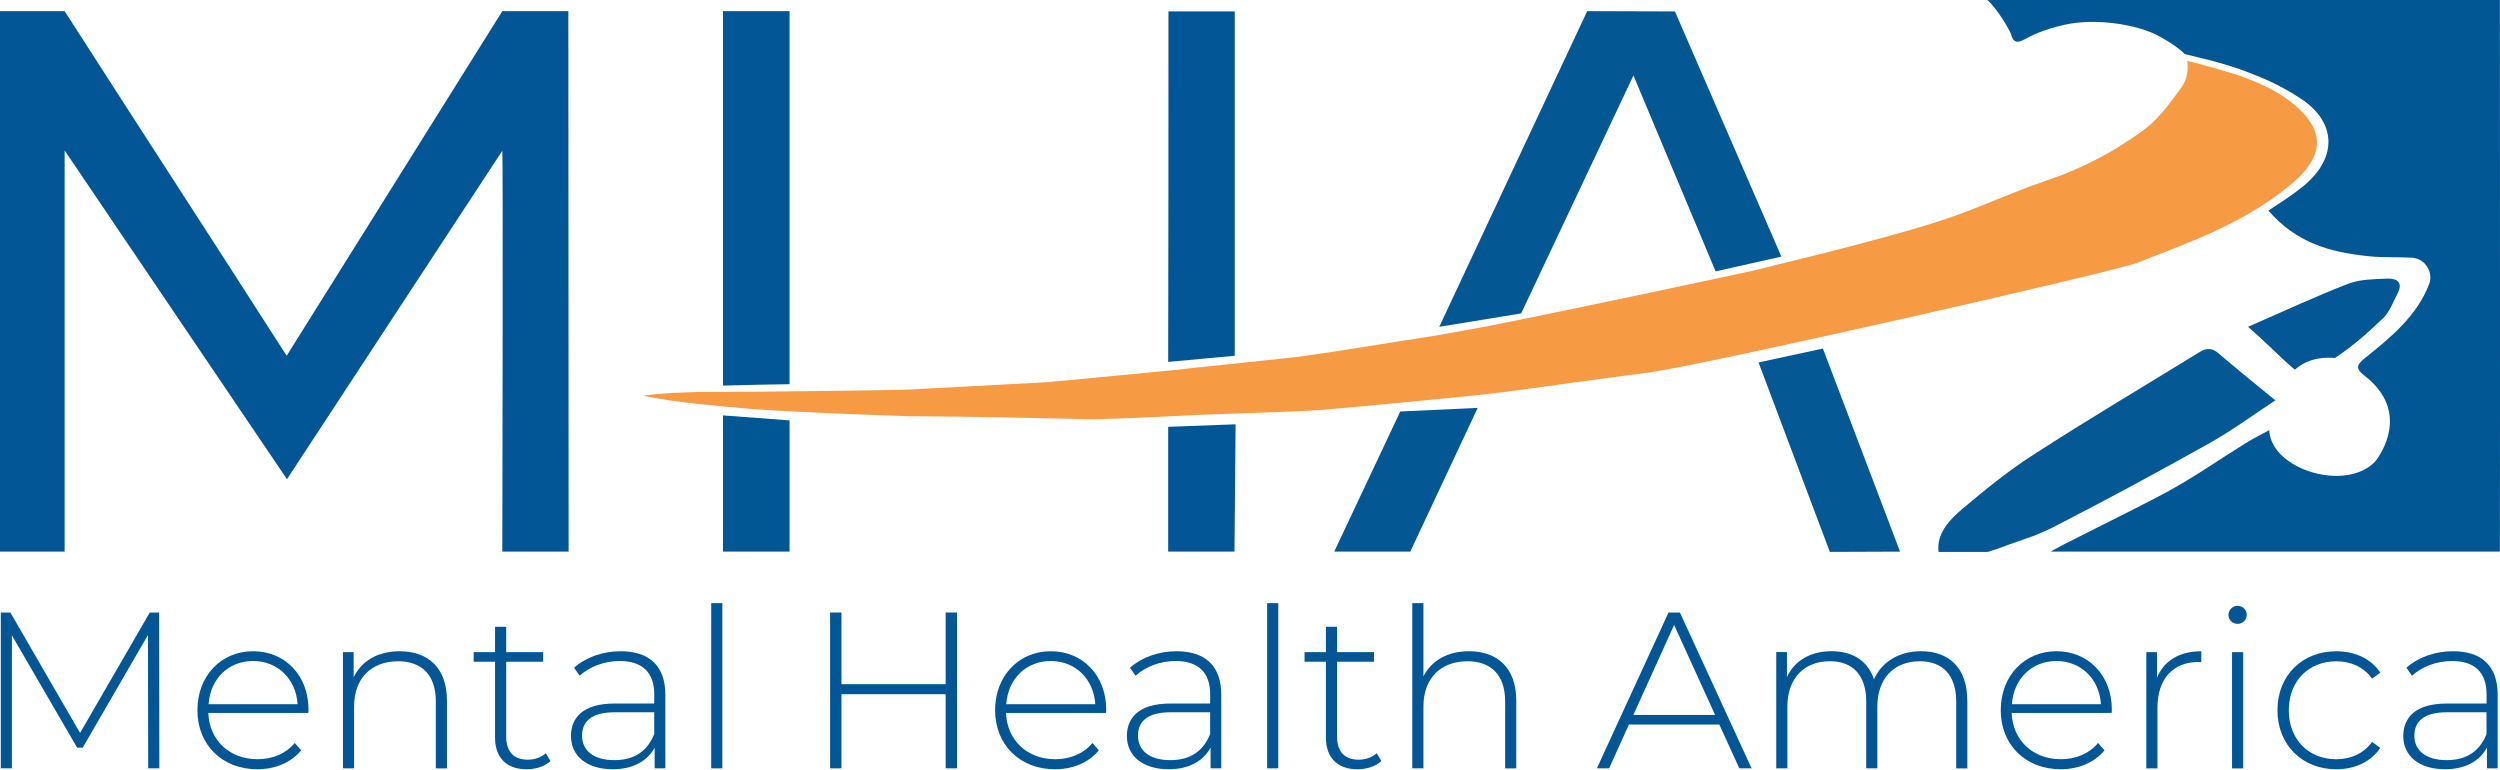
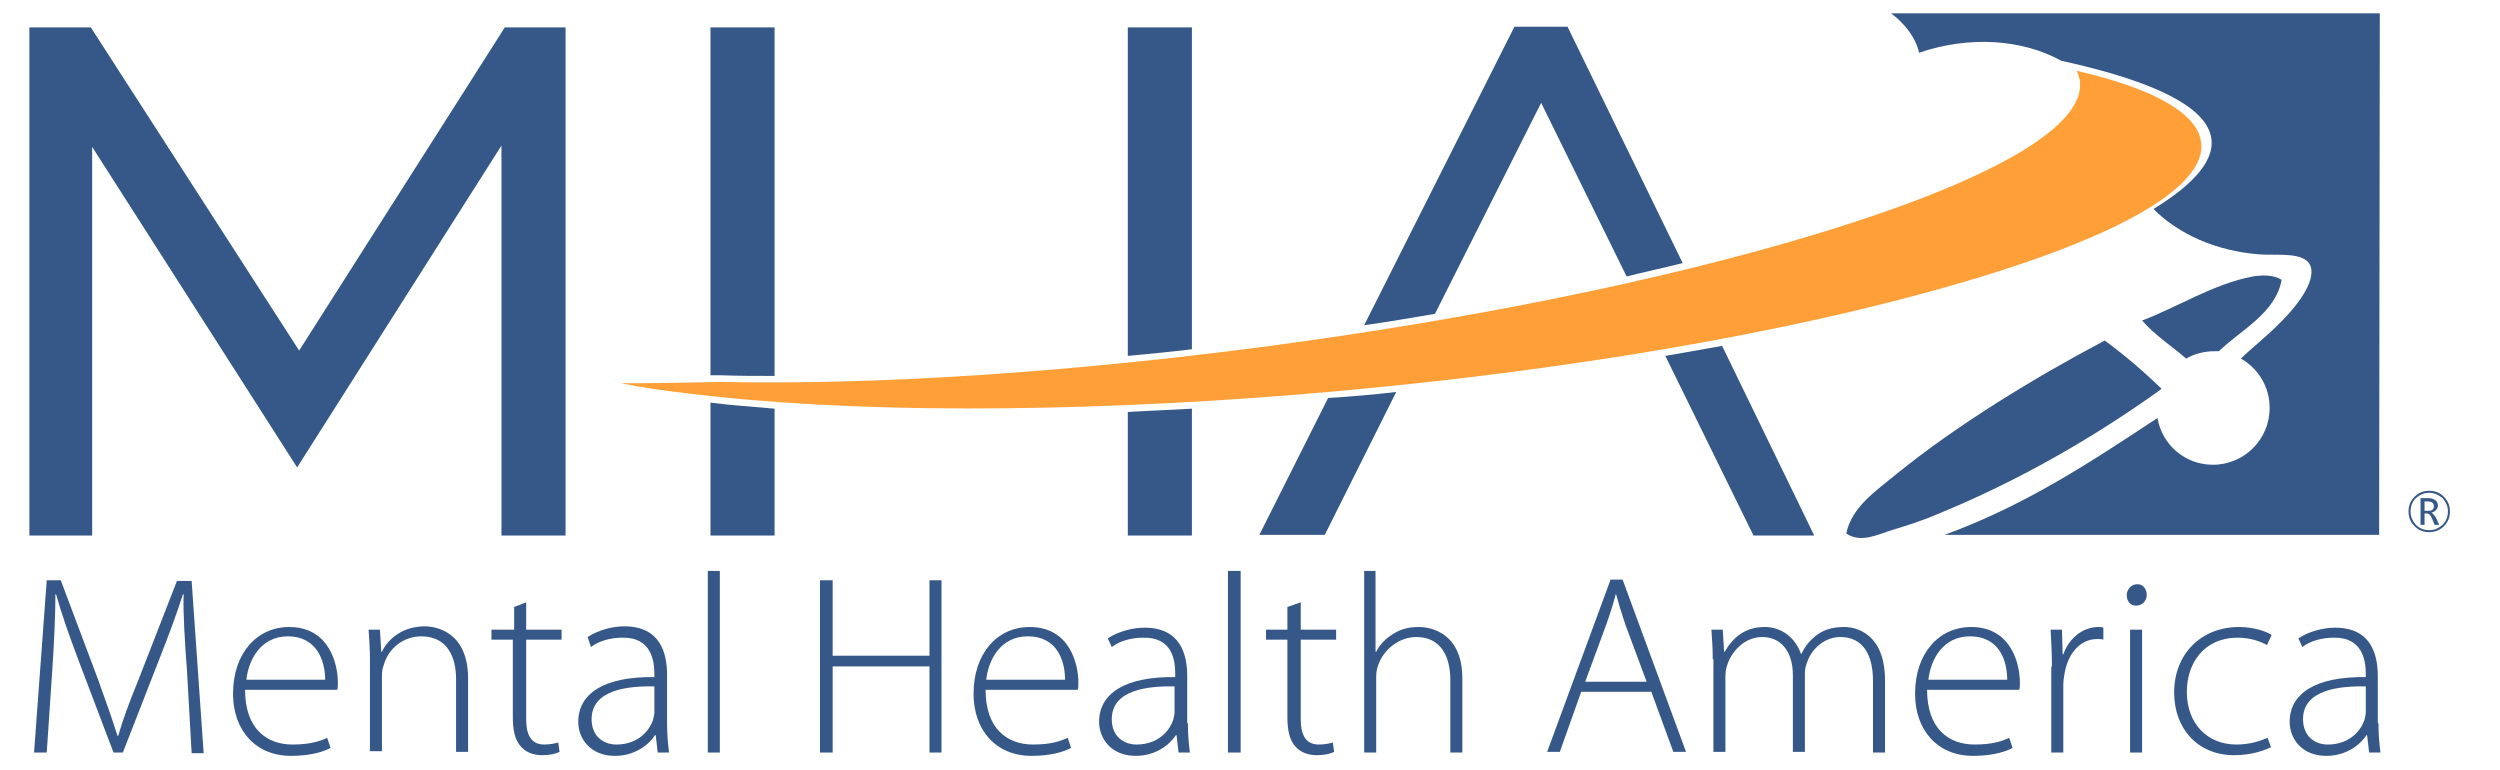
- <svg xmlns="http://www.w3.org/2000/svg" id="Layer_1" viewBox="0 0 897.34 276.11">
-   <defs>
-     <style>.cls-1{fill:#035794;}.cls-2{fill:#005793;}.cls-3{fill:#045893;}.cls-4{fill:#025695;}.cls-5{fill:#035894;}.cls-6{fill:#015694;}.cls-7{fill:#f69a44;}</style>
-   </defs>
-   <path class="cls-4" d="M0,198V4H23.2c25.9,40.4,53.5,82.8,79.7,123.7h0L180.3,4h23.7v1.4l.1,192.6h-23.8s.3-142.1,0-143.9l-77.3,117.9L23.2,54V198" />
-   <path class="cls-6" d="M736.2,198c.5-.9,29.1-14.6,42.3-21.8,9.5-5.2,18.3-11.4,27.5-17.1,2.7-1.7,5.6-3.1,8.5-4.7,.7,14.3,27.7,22.3,38.1,11.2,4.5-5.9,10.6-19.4-3.7-30.6-3.5-2.7-3.2-3.9,0-6.5,9.2-7.4,18.5-14.9,23-26.5,1.6-4.2-1.3-9.2-6.2-9.5-5.1-.3-10.2,0-15.2-.5-14.8-1.5-26.3-5-36.3-16.4,7.3-4.8,8.4-5.5,12.7-8.9,12.3-10.2,11.6-22.9-.9-31.2-6.9-4.5-12.3-7.1-21.9-10.6-2-.7-8.1-2.7-14.2-4.1-1.1-.3-4.7-1.1-5.7-1.4,0,0-2.9-3.1-9.8-6.7-6.5-3.5-21.4-6.5-33.4-3.8-7.6,1.7-12.1,4-14.3,5.2-2.7,1.5-4.1,1.2-4.9-1.9-.4-1.3-5-9.3-8.5-12.2h184c0,65,.1,133,0,198h-161.1Z" />
-   <path class="cls-3" d="M695.8,198c-.7-6.2,3.6-11.2,8.4-15.2,8.2-6.9,16.6-13.8,25.7-19.6,19.6-12.7,39.6-24.5,59.4-36.7,2.5-1.6,4.6-1.8,7.1,.4,6.4,5.5,13,10.8,20.3,16.8-8.5,5.6-15.8,11-23.7,15.4-18.2,10.2-36.5,20.1-55,29.6-7,3.6-9.5,4.1-17,6.8-.9,.3-4.1,1.6-7.5,2.6h-17.7v-.1h0Z" />
-   <path class="cls-3" d="M654.3,125.1l27.7,72.9-25.2,.1-25.6-68,23.1-5Z" />
-   <path class="cls-5" d="M478.9,198l23.7-50.3,27.8-1.3-24.2,51.6h-27.3Z" />
-   <path class="cls-2" d="M259.5,198v-48.9c8,.6,16,1.2,23.9,1.8v47.1h-23.9Z" />
-   <path class="cls-7" d="M767.5,94.2c-7.4,3.1-156.1,36.9-175.6,39.5-16.6,2.1-43.2,5.9-51.9,7-7.1,.9-14.3,1.6-21.5,2.3-13.9,1.4-27.7,2.7-41.6,3.9-6.1,.5-12.2,.8-18.3,1-9.4,.4-18.8,.6-28.2,1-12.3,.6-24.7,1.3-37.8,1.6-22.4-.5-44.3-1-65.9-1.1-.6,0-37.4-1.2-55.4-2.5-7.2-.5-14.4-1.3-21.5-2-6.3-.7-12.7-1.5-18.9-2.9,6.6-.9,13-1.1,20-1.3,24.1,0,74.1-.7,75.9-.9,12.1-.6,23.8-1.3,35.5-1.9,5.9-.3,11.8-.5,17.7-1.1,14.2-1.3,28.3-2.7,42.9-4.1,7.5-1,38.1-3.9,45.8-5,14.9-2.1,29.8-4.7,45.2-7,7.1-1.2,13.8-2.5,21-3.8,28.9-5.7,92.1-19.2,95.4-20,10.9-2.8,21.9-5.3,32.8-8.2,12-3.2,24.1-6.3,35.9-10.3,11.9-4,23.4-9.5,35.3-13.5,12.9-4.3,24.7-10.5,35.5-18.5,5.2-3.9,9.2-9.6,13.1-14.9,2.5-3.4,2.5-6.8,2.2-9.6,3.3,.6,15.8,4.3,17.7,4.9,8.8,3.1,17.3,6.8,23.9,13.8,5.3,5.7,8.4,13.3-1.7,23.2-18.1,16.6-42.4,24.2-57.5,30.4Z" />
-   <path class="cls-1" d="M823.7,132.7c-5.9-5-10.5-10-16.8-15.4,13.1-5.7,24.4-11,36.1-15.5,4.3-1.6,9.3-1.6,14-1.8,3.4-.1,5.6,1.4,3.6,5.3-1.6,3-2.8,6.5-5.1,8.8-5.4,5.2-11.2,10.3-17.4,14.4-2.6-.2-8.9-.6-14.4,4.2Z" />
-   <polyline class="cls-5" points="639.4 92.1 615.8 97.4 586.3 27.1 546 112.5 516.6 117.3 569.7 4 601.2 4.1" />
-   <path class="cls-4" d="M283.4,4h-23.9V138.4c8-.2,16-.4,23.9-.5V4Z" />
-   <path class="cls-4" d="M443.2,4.1h-23.8c0,41.9,0,83.9-.1,125.8,8-.7,15.9-1.5,23.9-2.2V4.1Z" />
-   <path class="cls-4" d="M443.5,152.3c-8.1,.3-16.1,.6-24.2,.9v44.8h23.8c.1-15.2,.3-30.5,.4-45.7Z" />
+ <svg xmlns="http://www.w3.org/2000/svg" version="1.1" id="Layer_1" x="0px" y="0px" viewBox="0 0 374.4 115.2" style="enable-background:new 0 0 374.4 115.2;" xml:space="preserve">
+   <style type="text/css">
+ 	.st0{fill:#365888;}
+ 	.st1{fill:#FF9F37;}
+ </style>
+   <path class="st0" d="M209.1,58.7l-10.7,21.4h-9.8l10.3-20.5C202.3,59.4,205.7,59.1,209.1,58.7L209.1,58.7z M257.9,51.8l13.8,28.4  h-9.1l-13.2-26.9C252.3,52.8,255.1,52.3,257.9,51.8L257.9,51.8z M234.8,4.1L252,39.4c-2.8,0.7-5.6,1.3-8.4,2l-12.8-26L214.9,47  c-3.5,0.6-7,1.2-10.6,1.7l22.5-44.7H234.8L234.8,4.1z" />
+   <path class="st0" d="M116,61.2v19h-9.6V60.3C109.5,60.7,112.7,60.9,116,61.2L116,61.2z M178.5,61.2v19h-9.6V61.7  C172.1,61.5,175.3,61.4,178.5,61.2L178.5,61.2z M116,44.9v11.4c-2.7,0-5.4,0-8-0.1l-1.6,0V4.1h9.6v32.1V44.9L116,44.9z M178.5,4.1  v48.2c-3.2,0.4-6.4,0.7-9.6,1v-8.4v-8.8V4.1H178.5L178.5,4.1z" />
+   <path class="st0" d="M28,100.4c-0.3-3.9-0.6-8.6-0.5-11.4h-0.1c-0.9,2.8-2,5.8-3.5,9.6l-5.5,14.1H17L11.8,99c-1.5-4-2.6-7.1-3.4-10  H8.3c0,3-0.2,7.5-0.5,11.8L7,112.7H5.1l1.9-25.8h2.1l5.6,14.9c1.2,3.3,2.1,5.9,2.9,8.4h0.1c0.7-2.4,1.6-4.9,3-8.3l5.8-14.9h2.2  l1.8,25.8h-1.8L28,100.4L28,100.4z" />
+   <path class="st0" d="M36.7,103.3c0,5.9,3.3,8.2,7.1,8.2c2.7,0,4.1-0.5,5.2-1l0.5,1.5c-0.7,0.4-2.6,1.2-5.9,1.2  c-5.4,0-8.7-3.9-8.7-9.3c0-6.1,3.6-10,8.4-10c6.1,0,7.3,5.7,7.3,8.3c0,0.5,0,0.8-0.1,1.1H36.7L36.7,103.3z M48.7,101.8  c0-2.6-1.1-6.5-5.6-6.5c-4.1,0-5.9,3.6-6.2,6.5H48.7L48.7,101.8z" />
+   <path class="st0" d="M55.4,98.7c0-1.7-0.1-2.9-0.2-4.4h1.7l0.2,3.3h0.1c1-2.1,3.3-3.8,6.4-3.8c1.8,0,6.5,0.9,6.5,7.8v11h-1.8v-10.9  c0-3.3-1.3-6.4-5.2-6.4c-2.7,0-4.9,1.8-5.6,4.2c-0.2,0.5-0.3,1.1-0.3,1.6v11.4h-1.8V98.7L55.4,98.7z" />
+   <path class="st0" d="M78.8,90.2v4.1h5.3v1.5h-5.3v11.9c0,2.3,0.7,3.8,2.7,3.8c1,0,1.7-0.2,2.1-0.3l0.2,1.4c-0.6,0.3-1.5,0.5-2.6,0.5  c-1.4,0-2.5-0.5-3.2-1.3c-0.9-1-1.2-2.5-1.2-4.4V95.8h-3.2v-1.5H77v-3.4L78.8,90.2L78.8,90.2z" />
+   <path class="st0" d="M99.9,108.3c0,1.5,0.1,2.9,0.3,4.4h-1.7l-0.3-2.6h-0.1c-0.9,1.4-3,3.1-6,3.1c-3.7,0-5.5-2.6-5.5-5.1  c0-4.2,3.8-6.8,11.4-6.7v-0.5c0-1.8-0.4-5.5-4.8-5.4c-1.6,0-3.4,0.4-4.7,1.4L88,95.4c1.7-1.1,3.8-1.6,5.5-1.6c5.4,0,6.4,4,6.4,7.3  V108.3L99.9,108.3z M98.1,102.8c-4.1-0.1-9.5,0.5-9.5,4.9c0,2.6,1.8,3.8,3.7,3.8c3.1,0,4.9-1.9,5.5-3.7c0.1-0.4,0.2-0.8,0.2-1.1  V102.8L98.1,102.8z" />
+   <polygon class="st0" points="106,85.5 107.8,85.5 107.8,112.7 106,112.7 106,85.5 " />
+   <path class="st0" d="M236.8,103.6l-3.2,9h-1.9l9.5-25.8h1.8l9.5,25.8h-1.9l-3.3-9H236.8L236.8,103.6z M246.6,102.1l-3.2-8.6  c-0.6-1.8-1-3.1-1.4-4.6H242c-0.4,1.5-0.8,2.8-1.4,4.5l-3.2,8.7H246.6L246.6,102.1z" />
+   <path class="st0" d="M256.5,98.7c0-1.7-0.1-2.9-0.2-4.4h1.7l0.2,3.3h0.1c1.2-2.1,3-3.7,6-3.7c2.6,0,4.6,1.7,5.4,4h0.1  c0.5-1.1,1.2-1.9,1.9-2.5c1.2-1,2.5-1.5,4.5-1.5c1.8,0,6.1,1,6.1,8v10.8h-1.8V102c0-4.1-1.6-6.6-4.9-6.6c-2.3,0-4.2,1.7-4.9,3.6  c-0.2,0.5-0.4,1.1-0.4,1.8v11.8h-1.8v-11.5c0-3.3-1.6-5.7-4.6-5.7c-2.5,0-4.5,2-5.2,4.1c-0.2,0.5-0.3,1.1-0.3,1.8v11.3h-1.8V98.7  L256.5,98.7z" />
+   <path class="st0" d="M288.6,103.3c0,5.9,3.3,8.2,7.1,8.2c2.7,0,4.1-0.5,5.2-1l0.5,1.5c-0.7,0.4-2.6,1.2-5.9,1.2  c-5.4,0-8.7-3.9-8.7-9.3c0-6.1,3.6-10,8.4-10c6.1,0,7.3,5.7,7.3,8.3c0,0.5,0,0.8-0.1,1.1H288.6L288.6,103.3z M300.6,101.8  c0-2.6-1-6.5-5.6-6.5c-4.1,0-5.9,3.6-6.2,6.5H300.6L300.6,101.8z" />
+   <path class="st0" d="M307.3,99.8c0-1.8-0.1-3.8-0.2-5.5h1.7l0.1,3.7h0.1c0.8-2.3,2.8-4.1,5.3-4.1c0.2,0,0.5,0,0.7,0.1v1.8  c-0.3-0.1-0.5-0.1-0.9-0.1c-2.6,0-4.4,2.2-4.9,5.1c-0.1,0.5-0.2,1.2-0.2,1.8v10.1h-1.8V99.8L307.3,99.8z" />
+   <path class="st0" d="M321.5,89.1c0,0.8-0.6,1.6-1.6,1.6c-0.9,0-1.4-0.7-1.4-1.6c0-0.8,0.7-1.6,1.5-1.6  C320.9,87.4,321.5,88.2,321.5,89.1L321.5,89.1z M319,112.7V94.3h1.8v18.4H319L319,112.7z" />
+   <path class="st0" d="M340.1,111.9c-0.8,0.4-2.8,1.2-5.5,1.2c-5.4,0-9-3.9-9-9.4c0-5.8,4.1-9.8,9.7-9.8c2.3,0,4.2,0.7,4.9,1.2  l-0.7,1.5c-0.9-0.5-2.4-1.1-4.4-1.1c-5,0-7.6,3.8-7.6,8.1c0,4.8,3.1,7.9,7.4,7.9c2.2,0,3.7-0.6,4.7-1L340.1,111.9L340.1,111.9z" />
+   <path class="st0" d="M356.2,108.3c0,1.5,0.1,2.9,0.3,4.4h-1.7l-0.3-2.6h-0.1c-0.9,1.4-3,3.1-6,3.1c-3.7,0-5.5-2.6-5.5-5.1  c0-4.2,3.8-6.8,11.4-6.7v-0.5c0-1.8-0.4-5.5-4.8-5.4c-1.6,0-3.4,0.4-4.7,1.4l-0.6-1.3c1.7-1.1,3.8-1.6,5.5-1.6c5.4,0,6.4,4,6.4,7.3  V108.3L356.2,108.3z M354.4,102.8c-4.1-0.1-9.5,0.5-9.5,4.9c0,2.6,1.8,3.8,3.7,3.8c3.1,0,4.9-1.9,5.5-3.7c0.1-0.4,0.2-0.8,0.2-1.1  V102.8L354.4,102.8z" />
+   <polygon class="st0" points="124.7,86.9 124.7,98.2 139.2,98.2 139.2,86.9 141,86.9 141,112.7 139.2,112.7 139.2,99.8 124.7,99.8   124.7,112.7 122.8,112.7 122.8,86.9 124.7,86.9 " />
+   <path class="st0" d="M147.6,103.3c0,5.9,3.3,8.2,7.1,8.2c2.7,0,4.1-0.5,5.2-1l0.5,1.5c-0.7,0.4-2.6,1.2-5.9,1.2  c-5.4,0-8.7-3.9-8.7-9.3c0-6.1,3.6-10,8.4-10c6.1,0,7.3,5.7,7.3,8.3c0,0.5,0,0.8-0.1,1.1H147.6L147.6,103.3z M159.5,101.8  c0-2.6-1-6.5-5.6-6.5c-4.1,0-5.9,3.6-6.2,6.5H159.5L159.5,101.8z" />
+   <path class="st0" d="M177.9,108.3c0,1.5,0.1,2.9,0.3,4.4h-1.7l-0.3-2.6h-0.1c-0.9,1.4-3,3.1-6,3.1c-3.7,0-5.5-2.6-5.5-5.1  c0-4.2,3.8-6.8,11.4-6.7v-0.5c0-1.8-0.3-5.5-4.8-5.4c-1.6,0-3.4,0.4-4.7,1.4l-0.6-1.3c1.7-1.1,3.8-1.6,5.5-1.6c5.4,0,6.4,4,6.4,7.3  V108.3L177.9,108.3z M176,102.8c-4.1-0.1-9.5,0.5-9.5,4.9c0,2.6,1.8,3.8,3.7,3.8c3.1,0,4.9-1.9,5.5-3.7c0.1-0.4,0.2-0.8,0.2-1.1  V102.8L176,102.8z" />
+   <polygon class="st0" points="183.9,85.5 185.8,85.5 185.8,112.7 183.9,112.7 183.9,85.5 " />
+   <path class="st0" d="M194.8,90.2v4.1h5.3v1.5h-5.3v11.9c0,2.3,0.7,3.8,2.7,3.8c1,0,1.7-0.2,2.1-0.3l0.2,1.4  c-0.6,0.3-1.5,0.5-2.6,0.5c-1.4,0-2.5-0.5-3.2-1.3c-0.9-1-1.2-2.5-1.2-4.4V95.8h-3.2v-1.5h3.2v-3.4L194.8,90.2L194.8,90.2z" />
+   <path class="st0" d="M204.2,85.5h1.8v12.1h0.1c0.5-1,1.4-2,2.6-2.7c1.1-0.7,2.3-1,3.8-1c1.8,0,6.5,0.9,6.5,7.7v11.1h-1.8v-10.9  c0-3.3-1.3-6.4-5.1-6.4c-2.6,0-4.9,1.9-5.7,4.2c-0.2,0.5-0.3,1.1-0.3,1.8v11.3h-1.8V85.5L204.2,85.5z" />
+   <polygon class="st0" points="4.4,80.2 4.4,4.1 13.6,4.1 44.8,52.5 75.6,4.1 84.7,4.1 84.7,80.2 75.1,80.2 75.1,21.8 44.5,70   13.8,22 13.8,80.2 4.4,80.2 " />
  <g>
-     <path class="cls-4" d="M53.19,275.79l-.08-47.87-23.42,40.44h-2L4.28,228.08v47.71H.28v-55.94H3.72l25.02,43.24,25.02-43.24h3.36l.08,55.94h-4Z" />
-     <path class="cls-4" d="M110.65,255.89h-35.88c.4,9.91,7.67,16.62,17.66,16.62,5.27,0,10.15-1.92,13.35-5.83l2.32,2.64c-3.68,4.48-9.43,6.79-15.74,6.79-12.63,0-21.5-8.79-21.5-21.18s8.55-21.18,19.98-21.18,19.9,8.63,19.9,21.02c0,.32-.08,.72-.08,1.12Zm-35.8-3.12h31.97c-.56-9.03-7.11-15.51-15.98-15.51s-15.34,6.39-15.98,15.51Z" />
-     <path class="cls-4" d="M160.43,251.42v24.38h-4v-24.06c0-9.43-5.03-14.39-13.51-14.39-9.83,0-15.82,6.31-15.82,16.22v22.22h-4v-41.72h3.84v9.03c2.8-5.83,8.63-9.35,16.54-9.35,10.15,0,16.94,5.99,16.94,17.66Z" />
-     <path class="cls-4" d="M197.59,273.16c-2.08,2-5.43,2.96-8.55,2.96-7.35,0-11.35-4.32-11.35-11.35v-27.25h-7.67v-3.44h7.67v-9.11h4v9.11h13.27v3.44h-13.27v26.85c0,5.35,2.64,8.31,7.75,8.31,2.48,0,4.8-.8,6.47-2.32l1.68,2.8Z" />
-     <path class="cls-4" d="M238.82,249.34v26.45h-3.84v-7.43c-2.64,4.8-7.75,7.75-15.02,7.75-9.35,0-15.02-4.8-15.02-11.91,0-6.31,4-11.67,15.58-11.67h14.31v-3.36c0-7.75-4.24-11.91-12.39-11.91-5.75,0-10.95,2.16-14.39,5.28l-2-2.88c4.16-3.68,10.23-5.91,16.7-5.91,10.31,0,16.06,5.27,16.06,15.58Zm-4,14.15v-7.83h-14.23c-8.63,0-11.67,3.6-11.67,8.39,0,5.43,4.24,8.79,11.59,8.79s11.91-3.36,14.31-9.35Z" />
-     <path class="cls-4" d="M255.28,216.49h4v59.3h-4v-59.3Z" />
-     <path class="cls-4" d="M343.51,219.85v55.94h-4.08v-26.61h-37.4v26.61h-4.08v-55.94h4.08v25.73h37.4v-25.73h4.08Z" />
-     <path class="cls-4" d="M396.97,255.89h-35.88c.4,9.91,7.67,16.62,17.66,16.62,5.27,0,10.15-1.92,13.35-5.83l2.32,2.64c-3.68,4.48-9.43,6.79-15.74,6.79-12.63,0-21.5-8.79-21.5-21.18s8.55-21.18,19.98-21.18,19.9,8.63,19.9,21.02c0,.32-.08,.72-.08,1.12Zm-35.8-3.12h31.97c-.56-9.03-7.11-15.51-15.98-15.51s-15.34,6.39-15.98,15.51Z" />
-     <path class="cls-4" d="M438.36,249.34v26.45h-3.84v-7.43c-2.64,4.8-7.75,7.75-15.02,7.75-9.35,0-15.02-4.8-15.02-11.91,0-6.31,4-11.67,15.58-11.67h14.31v-3.36c0-7.75-4.24-11.91-12.39-11.91-5.75,0-10.95,2.16-14.39,5.28l-2-2.88c4.16-3.68,10.23-5.91,16.7-5.91,10.31,0,16.06,5.27,16.06,15.58Zm-4,14.15v-7.83h-14.23c-8.63,0-11.67,3.6-11.67,8.39,0,5.43,4.24,8.79,11.59,8.79s11.91-3.36,14.31-9.35Z" />
-     <path class="cls-4" d="M454.82,216.49h4v59.3h-4v-59.3Z" />
-     <path class="cls-4" d="M495.82,273.16c-2.08,2-5.43,2.96-8.55,2.96-7.35,0-11.35-4.32-11.35-11.35v-27.25h-7.67v-3.44h7.67v-9.11h4v9.11h13.27v3.44h-13.27v26.85c0,5.35,2.64,8.31,7.75,8.31,2.48,0,4.8-.8,6.47-2.32l1.68,2.8Z" />
-     <path class="cls-4" d="M544.25,251.42v24.38h-4v-24.06c0-9.43-5.03-14.39-13.51-14.39-9.83,0-15.82,6.31-15.82,16.22v22.22h-4v-59.3h4v26.29c2.88-5.67,8.63-9.03,16.38-9.03,10.15,0,16.94,5.99,16.94,17.66Z" />
-     <path class="cls-4" d="M617.13,260.05h-32.45l-7.11,15.74h-4.4l25.73-55.94h4.08l25.73,55.94h-4.4l-7.19-15.74Zm-1.52-3.44l-14.71-32.29-14.63,32.29h29.33Z" />
-     <path class="cls-4" d="M706.15,251.42v24.38h-4v-24.06c0-9.43-4.88-14.39-13.03-14.39-9.43,0-15.27,6.31-15.27,16.22v22.22h-4v-24.06c0-9.43-4.88-14.39-13.03-14.39-9.43,0-15.26,6.31-15.26,16.22v22.22h-4v-41.72h3.84v8.95c2.72-5.83,8.39-9.27,15.98-9.27s13.03,3.44,15.26,10.07c2.72-6.07,8.79-10.07,16.86-10.07,10.07,0,16.62,5.99,16.62,17.66Z" />
-     <path class="cls-4" d="M757.93,255.89h-35.88c.4,9.91,7.67,16.62,17.66,16.62,5.28,0,10.15-1.92,13.35-5.83l2.32,2.64c-3.68,4.48-9.43,6.79-15.74,6.79-12.63,0-21.5-8.79-21.5-21.18s8.55-21.18,19.98-21.18,19.9,8.63,19.9,21.02c0,.32-.08,.72-.08,1.12Zm-35.8-3.12h31.97c-.56-9.03-7.11-15.51-15.98-15.51s-15.34,6.39-15.98,15.51Z" />
-     <path class="cls-4" d="M790.13,233.76v3.92c-.32,0-.64-.08-.96-.08-9.27,0-14.78,6.15-14.78,16.46v21.74h-4v-41.72h3.84v9.11c2.56-6.07,8.07-9.43,15.9-9.43Z" />
-     <path class="cls-4" d="M799.88,220.73c0-1.76,1.44-3.28,3.28-3.28s3.28,1.44,3.28,3.2-1.44,3.28-3.28,3.28-3.28-1.44-3.28-3.2Zm1.28,13.35h4v41.72h-4v-41.72Z" />
-     <path class="cls-4" d="M817.46,254.94c0-12.47,8.87-21.18,21.1-21.18,6.63,0,12.39,2.56,15.82,7.67l-2.96,2.16c-3.04-4.24-7.67-6.23-12.87-6.23-9.83,0-17.02,7.03-17.02,17.58s7.19,17.58,17.02,17.58c5.2,0,9.83-2,12.87-6.23l2.96,2.16c-3.44,5.04-9.19,7.67-15.82,7.67-12.23,0-21.1-8.79-21.1-21.18Z" />
-     <path class="cls-4" d="M896.5,249.34v26.45h-3.84v-7.43c-2.64,4.8-7.75,7.75-15.02,7.75-9.35,0-15.02-4.8-15.02-11.91,0-6.31,4-11.67,15.59-11.67h14.31v-3.36c0-7.75-4.24-11.91-12.39-11.91-5.75,0-10.95,2.16-14.39,5.28l-2-2.88c4.16-3.68,10.23-5.91,16.7-5.91,10.31,0,16.06,5.27,16.06,15.58Zm-4,14.15v-7.83h-14.23c-8.63,0-11.67,3.6-11.67,8.39,0,5.43,4.24,8.79,11.59,8.79s11.91-3.36,14.31-9.35Z" />
+     <path class="st0" d="M363.8,79.7c-0.9,0-1.6-0.3-2.2-0.9c-0.6-0.6-0.9-1.3-0.9-2.2c0-0.9,0.3-1.6,0.9-2.2c0.6-0.6,1.3-0.9,2.2-0.9   c0.9,0,1.6,0.3,2.2,0.9c0.6,0.6,0.9,1.3,0.9,2.2c0,0.9-0.3,1.6-0.9,2.2C365.4,79.4,364.6,79.7,363.8,79.7z M363.8,73.8   c-0.8,0-1.4,0.3-2,0.8c-0.5,0.5-0.8,1.2-0.8,2s0.3,1.4,0.8,2c0.5,0.5,1.2,0.8,2,0.8s1.4-0.3,2-0.8c0.5-0.5,0.8-1.2,0.8-2   s-0.3-1.4-0.8-2C365.2,74.1,364.5,73.8,363.8,73.8z M365.3,78.6h-0.7l-0.4-1c-0.2-0.5-0.5-0.7-0.7-0.7h-0.4v1.7h-0.6v-4h1.1   c0.5,0,0.8,0.1,1.1,0.3c0.3,0.2,0.4,0.5,0.4,0.8c0,0.3-0.1,0.5-0.3,0.7s-0.4,0.3-0.7,0.4v0c0.2,0,0.4,0.3,0.7,0.7L365.3,78.6z    M363.1,75.1v1.4h0.6c0.5,0,0.8-0.2,0.8-0.7c0-0.2-0.1-0.4-0.2-0.5c-0.1-0.1-0.4-0.2-0.7-0.2H363.1z" />
+   </g>
+   <g>
+     <path class="st0" d="M323.7,58.2c-2.7-2.6-5.5-5-8.5-7.2C304.6,56.6,293,63.7,284,71c-3,2.5-6.7,4.9-7.5,8.9   c2.2,1.5,4.8,0.1,6.8-0.5c2.3-0.7,4.5-1.4,6.6-2.3c12.3-5,23.7-11.6,33.6-18.7C323.6,58.3,323.6,58.3,323.7,58.2z" />
+     <path class="st0" d="M341.7,41.9c-1.3-0.8-3-0.7-4.3-0.5c-5.9,1.1-11.5,4.7-16.6,6.6c1.9,2.2,4.4,3.8,6.6,5.7   c1.2-0.7,2.7-1.1,4.2-1.1c0.2,0,0.5,0,0.7,0C335.6,49.4,340.8,46.9,341.7,41.9z" />
+     <path class="st0" d="M356.4,2l-73.2,0c1.8,1.3,3.7,3.5,4.2,5.9c7.6-2.6,15.5-2,21.3,1.2c29.2,6.4,25.6,15,13.8,22.2   c3.8,3.8,9.4,6.3,15.9,6.8c2.7,0.2,7.1-0.5,7.7,2c0.6,2.6-2.9,6.5-4.3,7.9c-2.2,2.3-4.6,4.1-6.2,5.7c2.6,1.5,4.3,4.2,4.3,7.4   c0,4.7-3.8,8.5-8.5,8.5c-4.2,0-7.6-3-8.3-7c-10,6.6-19.8,13.1-31.9,17.5h65.1v-0.5L356.4,2z" />
+   </g>
+   <g>
+     <path class="st1" d="M271.5,35.2c-46.1,13.9-115.9,23-163.5,22c-5.1,0.1-10.1,0.2-15,0.2c3,0.6,6.3,1.1,9.9,1.5   C151.8,65,234.6,58.4,287.8,44c47.9-12.9,53.4-26.4,23.2-33.4C314.5,17.7,300.1,26.6,271.5,35.2L271.5,35.2z" />
  </g>
</svg>
